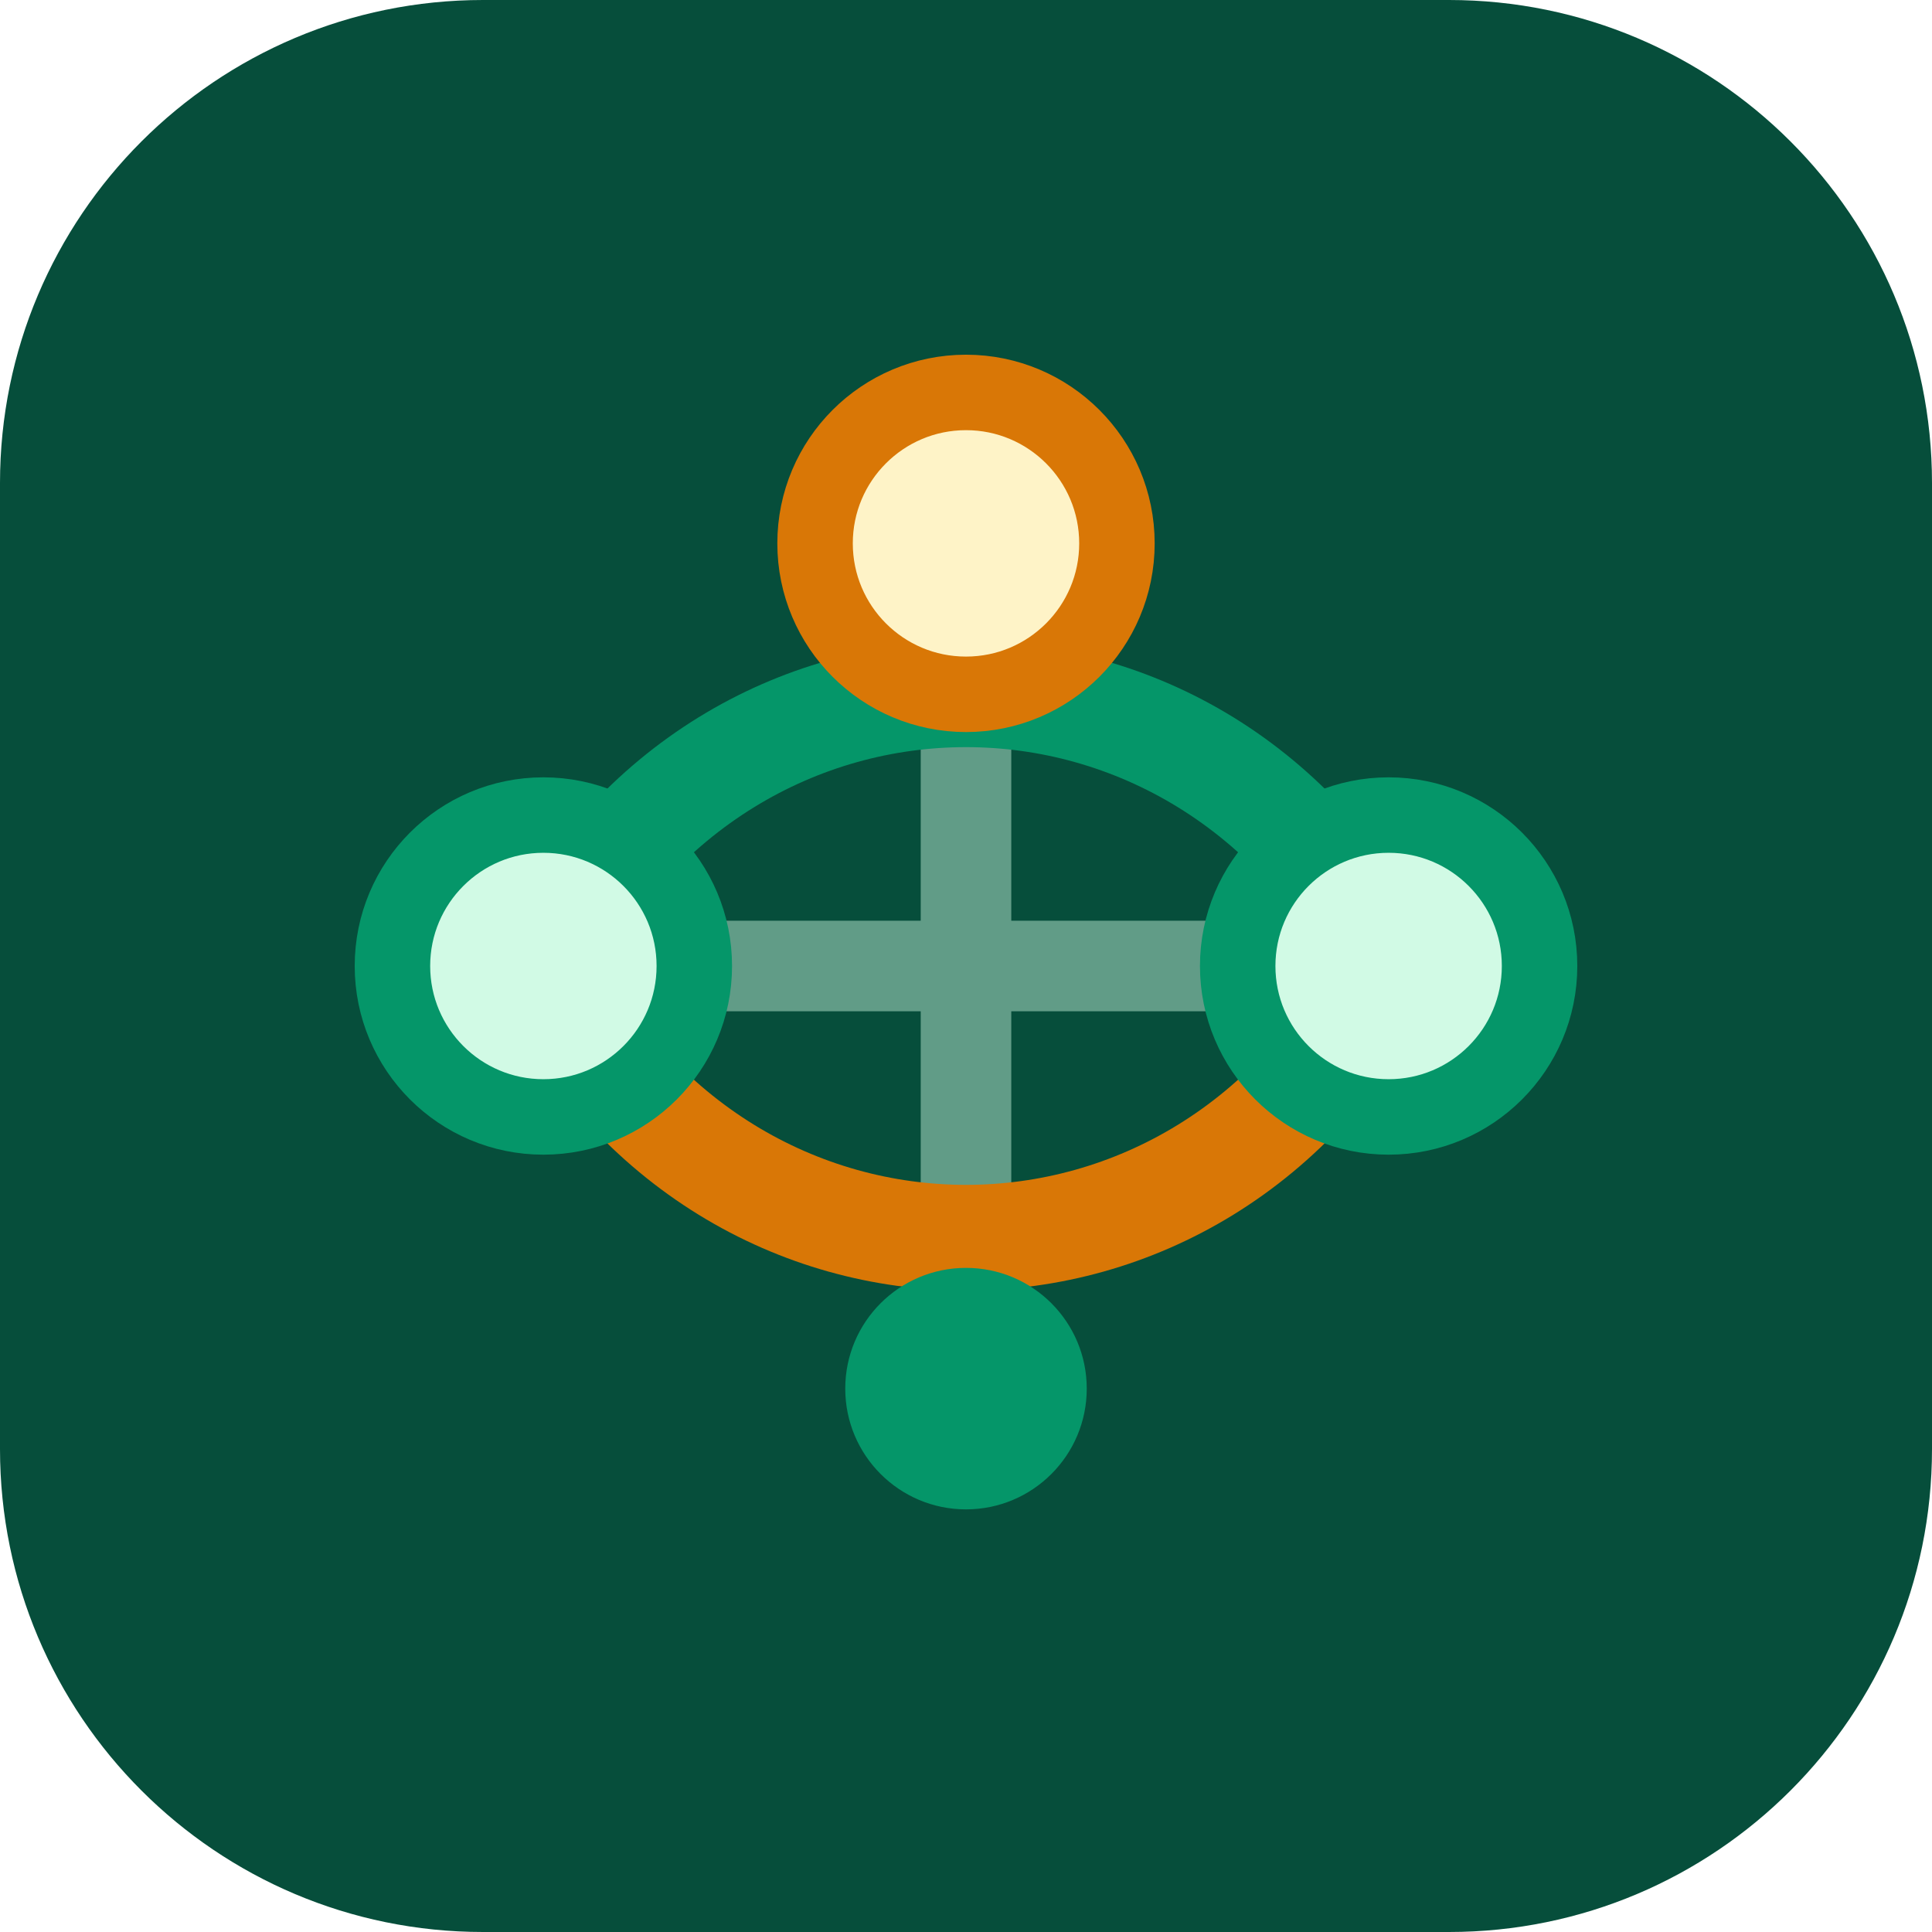
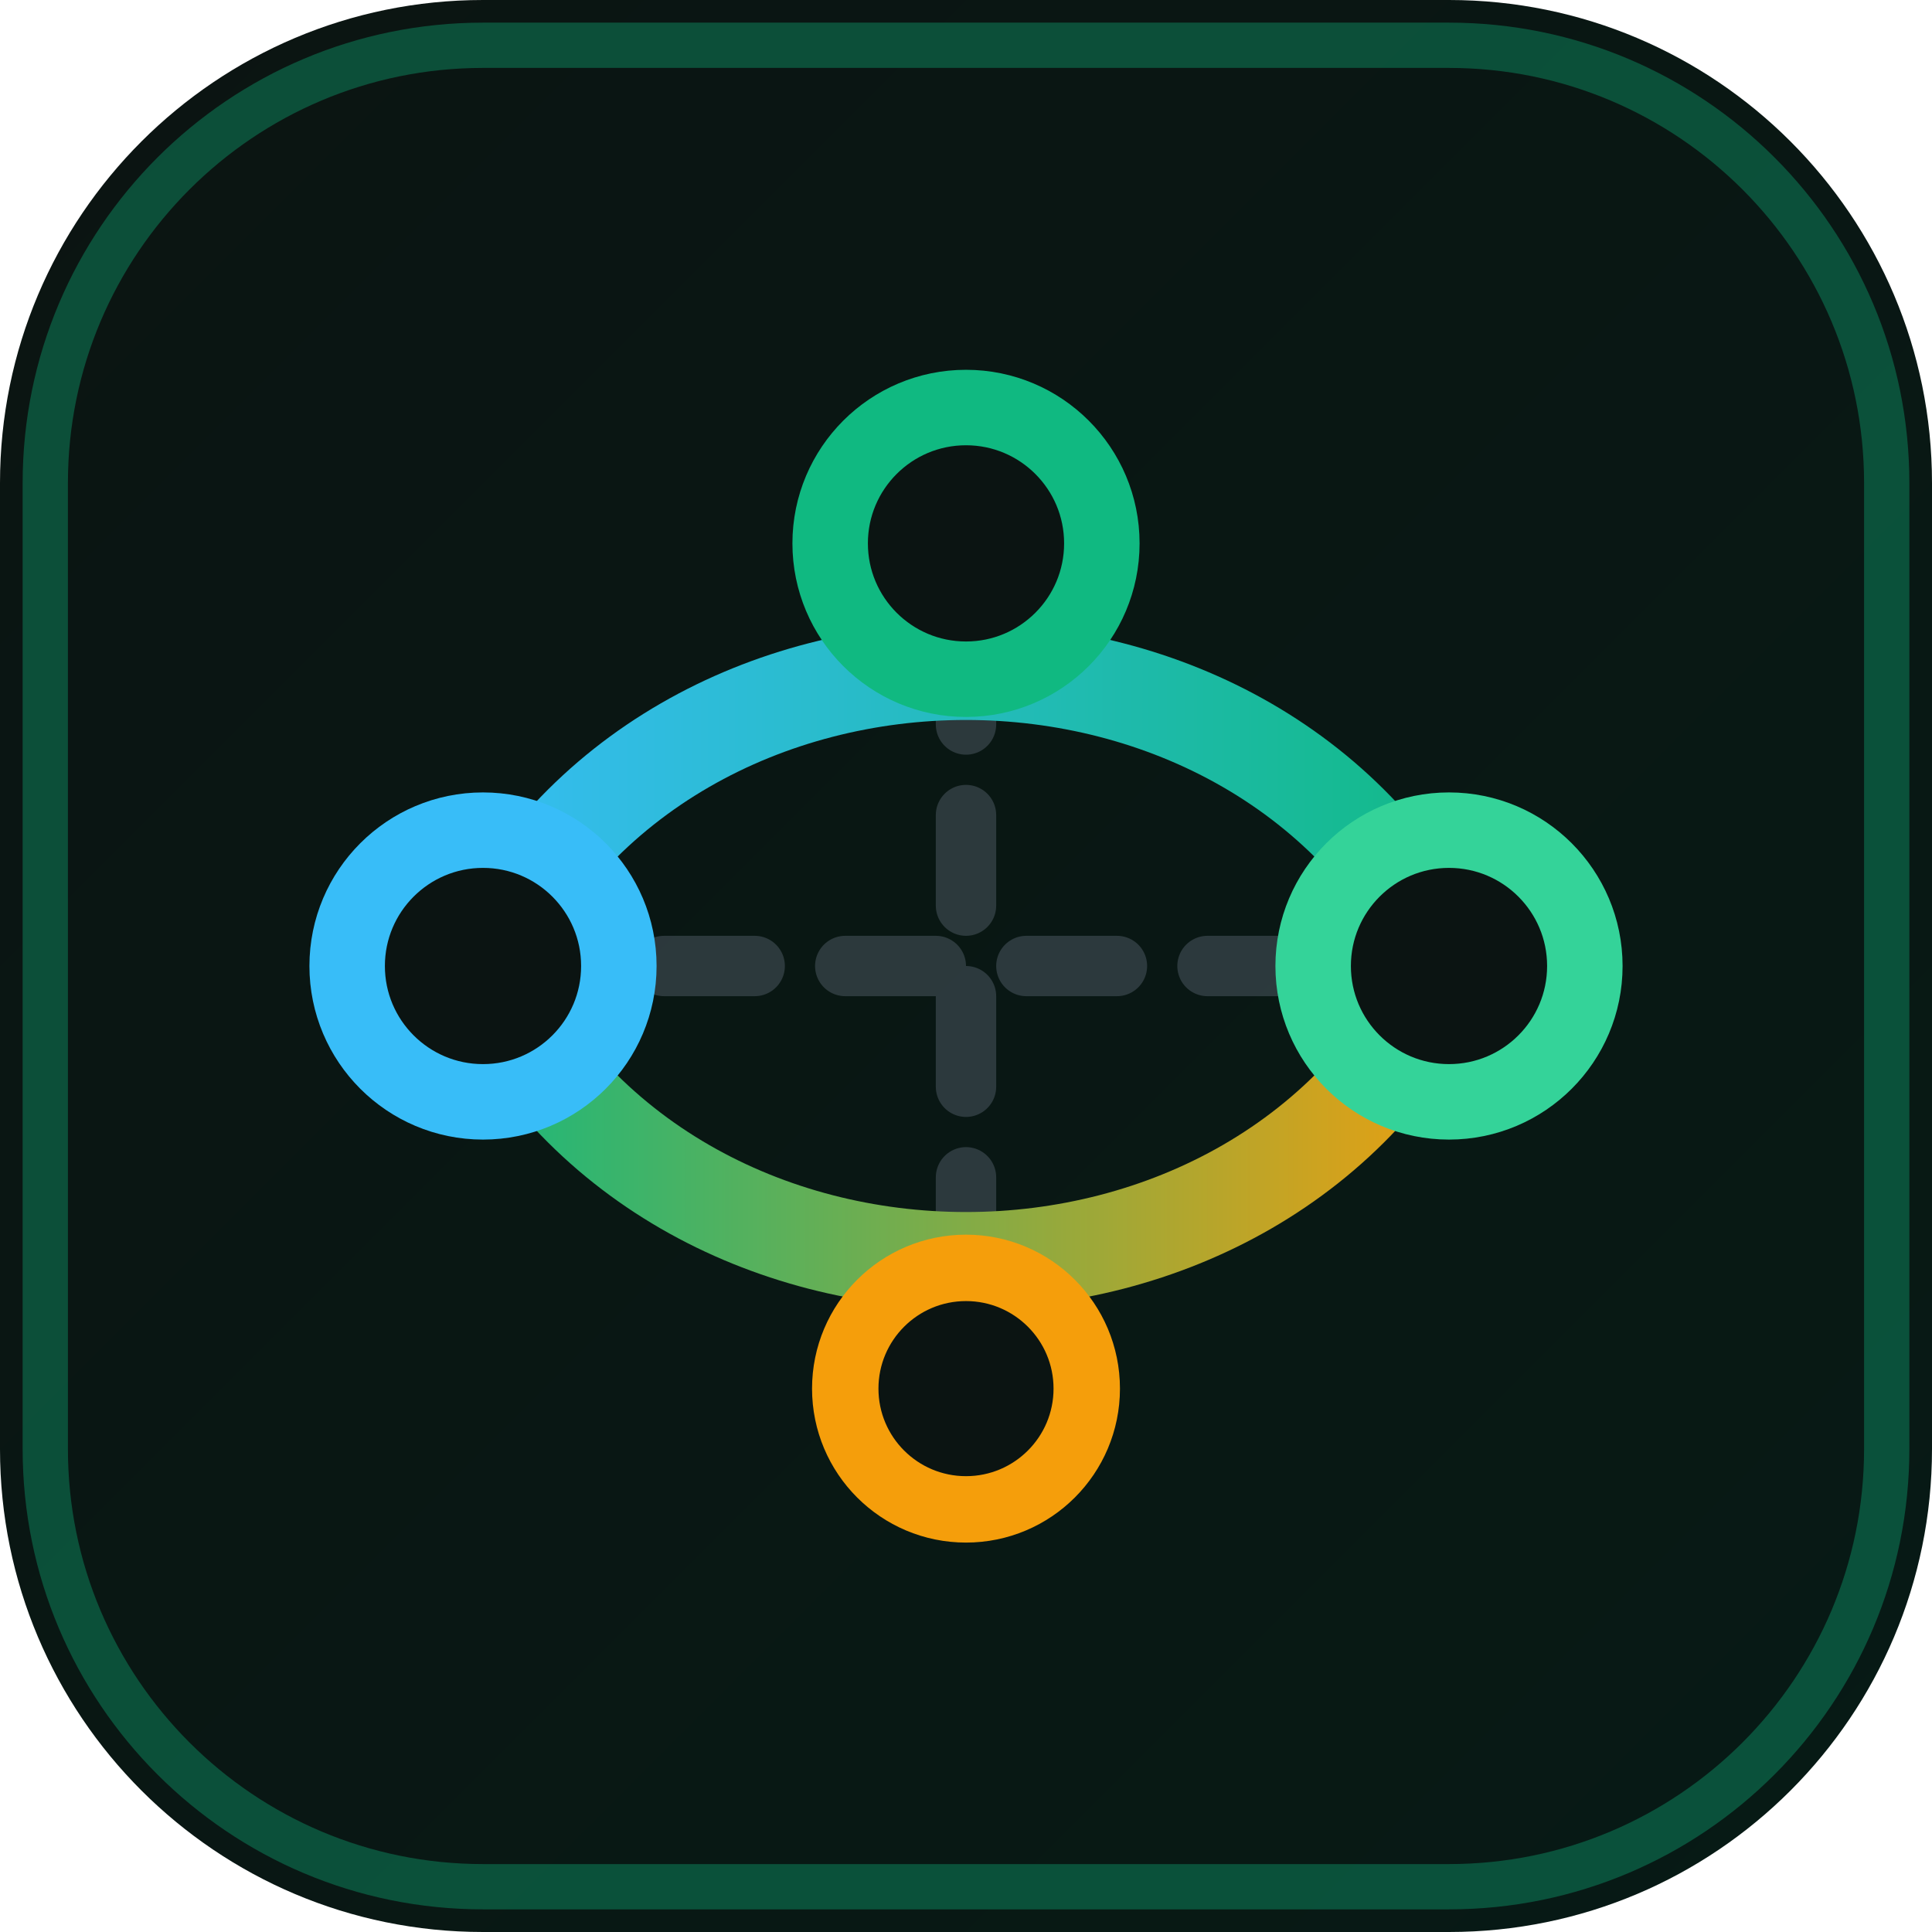
<svg xmlns="http://www.w3.org/2000/svg" viewBox="0 0 64 64" fill="none">
-   <rect width="64" height="64" rx="16" fill="#064e3b" />
-   <path d="M18 32h28M32 16v32" stroke="#d1fae5" stroke-width="3" stroke-linecap="round" opacity="0.45" />
-   <path d="M18 32c6-12 22-12 28 0" stroke="#059669" stroke-width="3.5" stroke-linecap="round" />
-   <path d="M18 32c6 12 22 12 28 0" stroke="#d97706" stroke-width="3.5" stroke-linecap="round" />
-   <circle cx="18" cy="32" r="5" fill="#d1fae5" stroke="#059669" stroke-width="2.5" />
-   <circle cx="32" cy="18" r="5" fill="#fef3c7" stroke="#d97706" stroke-width="2.5" />
-   <circle cx="46" cy="32" r="5" fill="#d1fae5" stroke="#059669" stroke-width="2.5" />
-   <circle cx="32" cy="46" r="4" fill="#059669" />
+   <defs>
+     <linearGradient id="bgGrad" x1="0" y1="0" x2="64" y2="64" gradientUnits="userSpaceOnUse">
+       <stop offset="0%" stop-color="#0b1412" />
+       <stop offset="100%" stop-color="#071a15" />
+     </linearGradient>
+     <linearGradient id="arcTop" x1="14" y1="24" x2="50" y2="24" gradientUnits="userSpaceOnUse">
+       <stop offset="0%" stop-color="#38bdf8" />
+       <stop offset="100%" stop-color="#10b981" />
+     </linearGradient>
+     <linearGradient id="arcBot" x1="14" y1="40" x2="50" y2="40" gradientUnits="userSpaceOnUse">
+       <stop offset="0%" stop-color="#10b981" />
+       <stop offset="100%" stop-color="#f59e0b" />
+     </linearGradient>
+   </defs>
+   <rect width="64" height="64" rx="16" fill="url(#bgGrad)" />
+   <rect x="1.5" y="1.5" width="61" height="61" rx="14.5" stroke="#10b981" stroke-opacity="0.35" stroke-width="1.5" />
+   <path d="M16 32h32M32 15v34" stroke="#94a3b8" stroke-opacity="0.25" stroke-width="2" stroke-linecap="round" stroke-dasharray="3 3" />
+   <path d="M16 32c6-13 26-13 32 0" stroke="url(#arcTop)" stroke-width="3.2" stroke-linecap="round" />
+   <path d="M16 32c6 13 26 13 32 0" stroke="url(#arcBot)" stroke-width="3.2" stroke-linecap="round" />
+   <circle cx="16" cy="32" r="4.5" fill="#0b1412" stroke="#38bdf8" stroke-width="2.5" />
+   <circle cx="32" cy="18" r="4.5" fill="#0b1412" stroke="#10b981" stroke-width="2.5" />
+   <circle cx="48" cy="32" r="4.5" fill="#0b1412" stroke="#34d399" stroke-width="2.5" />
+   <circle cx="32" cy="46" r="4" fill="#0b1412" stroke="#f59e0b" stroke-width="2.2" />
</svg>
